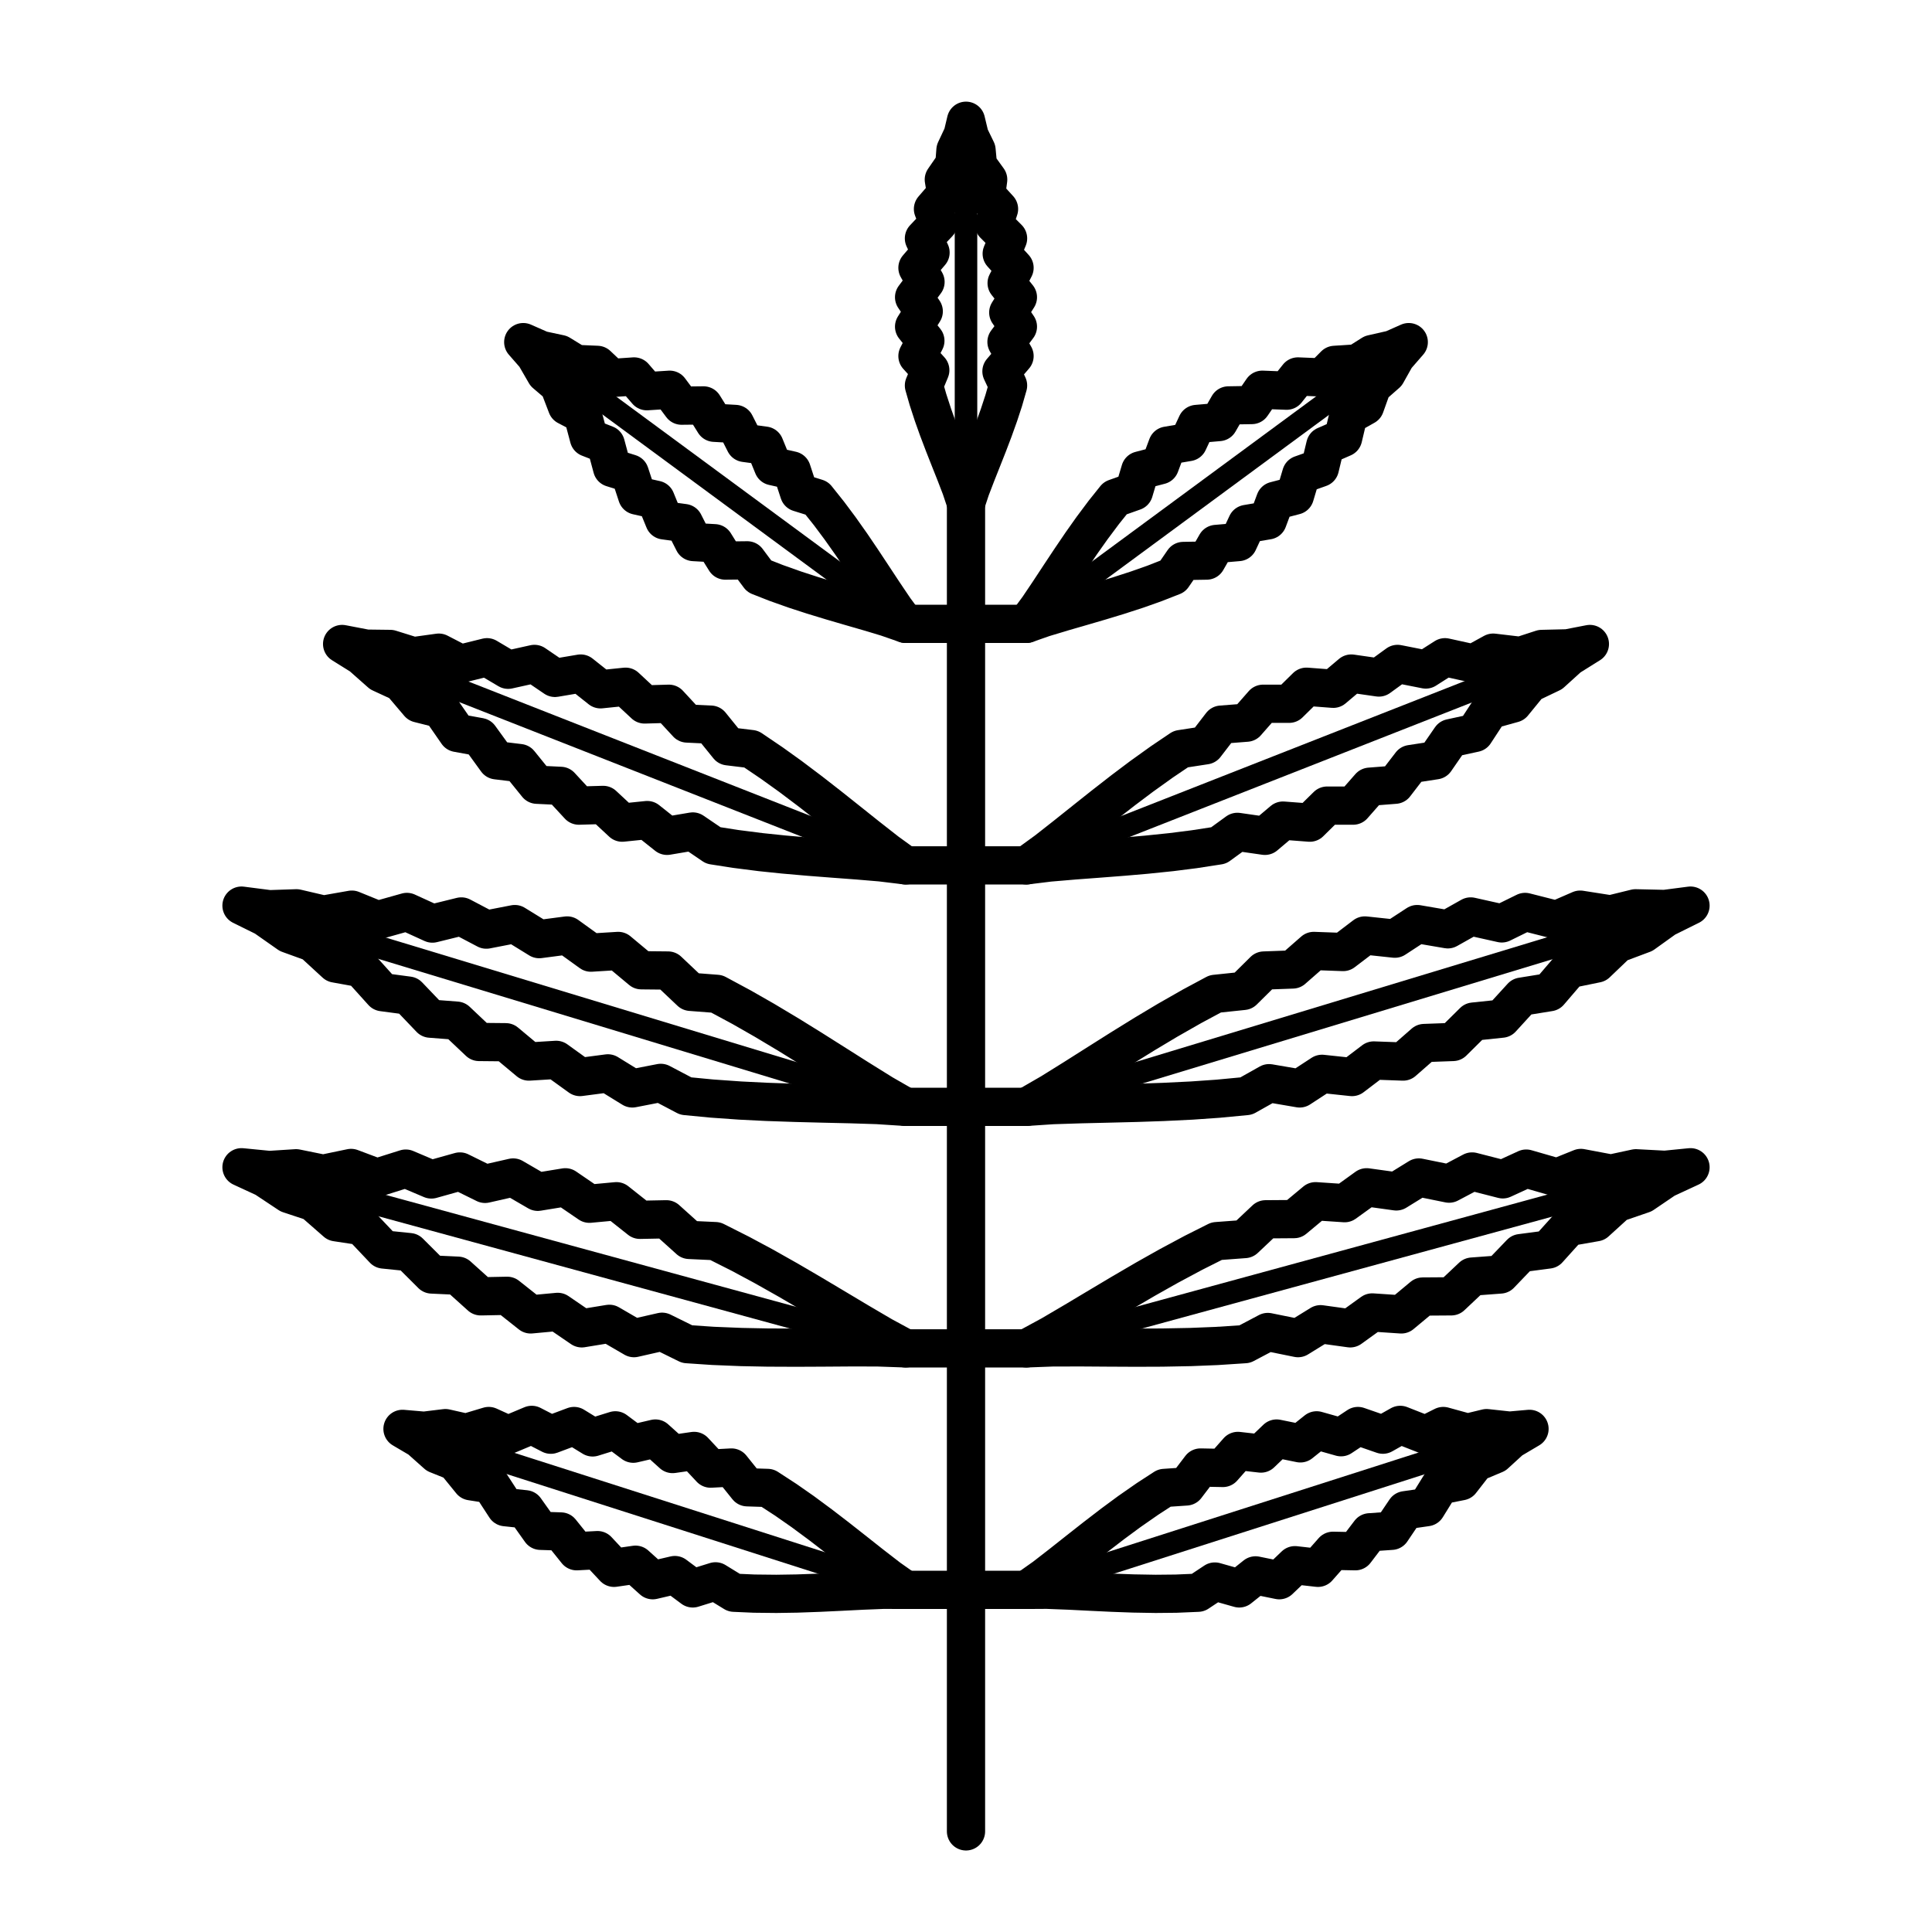
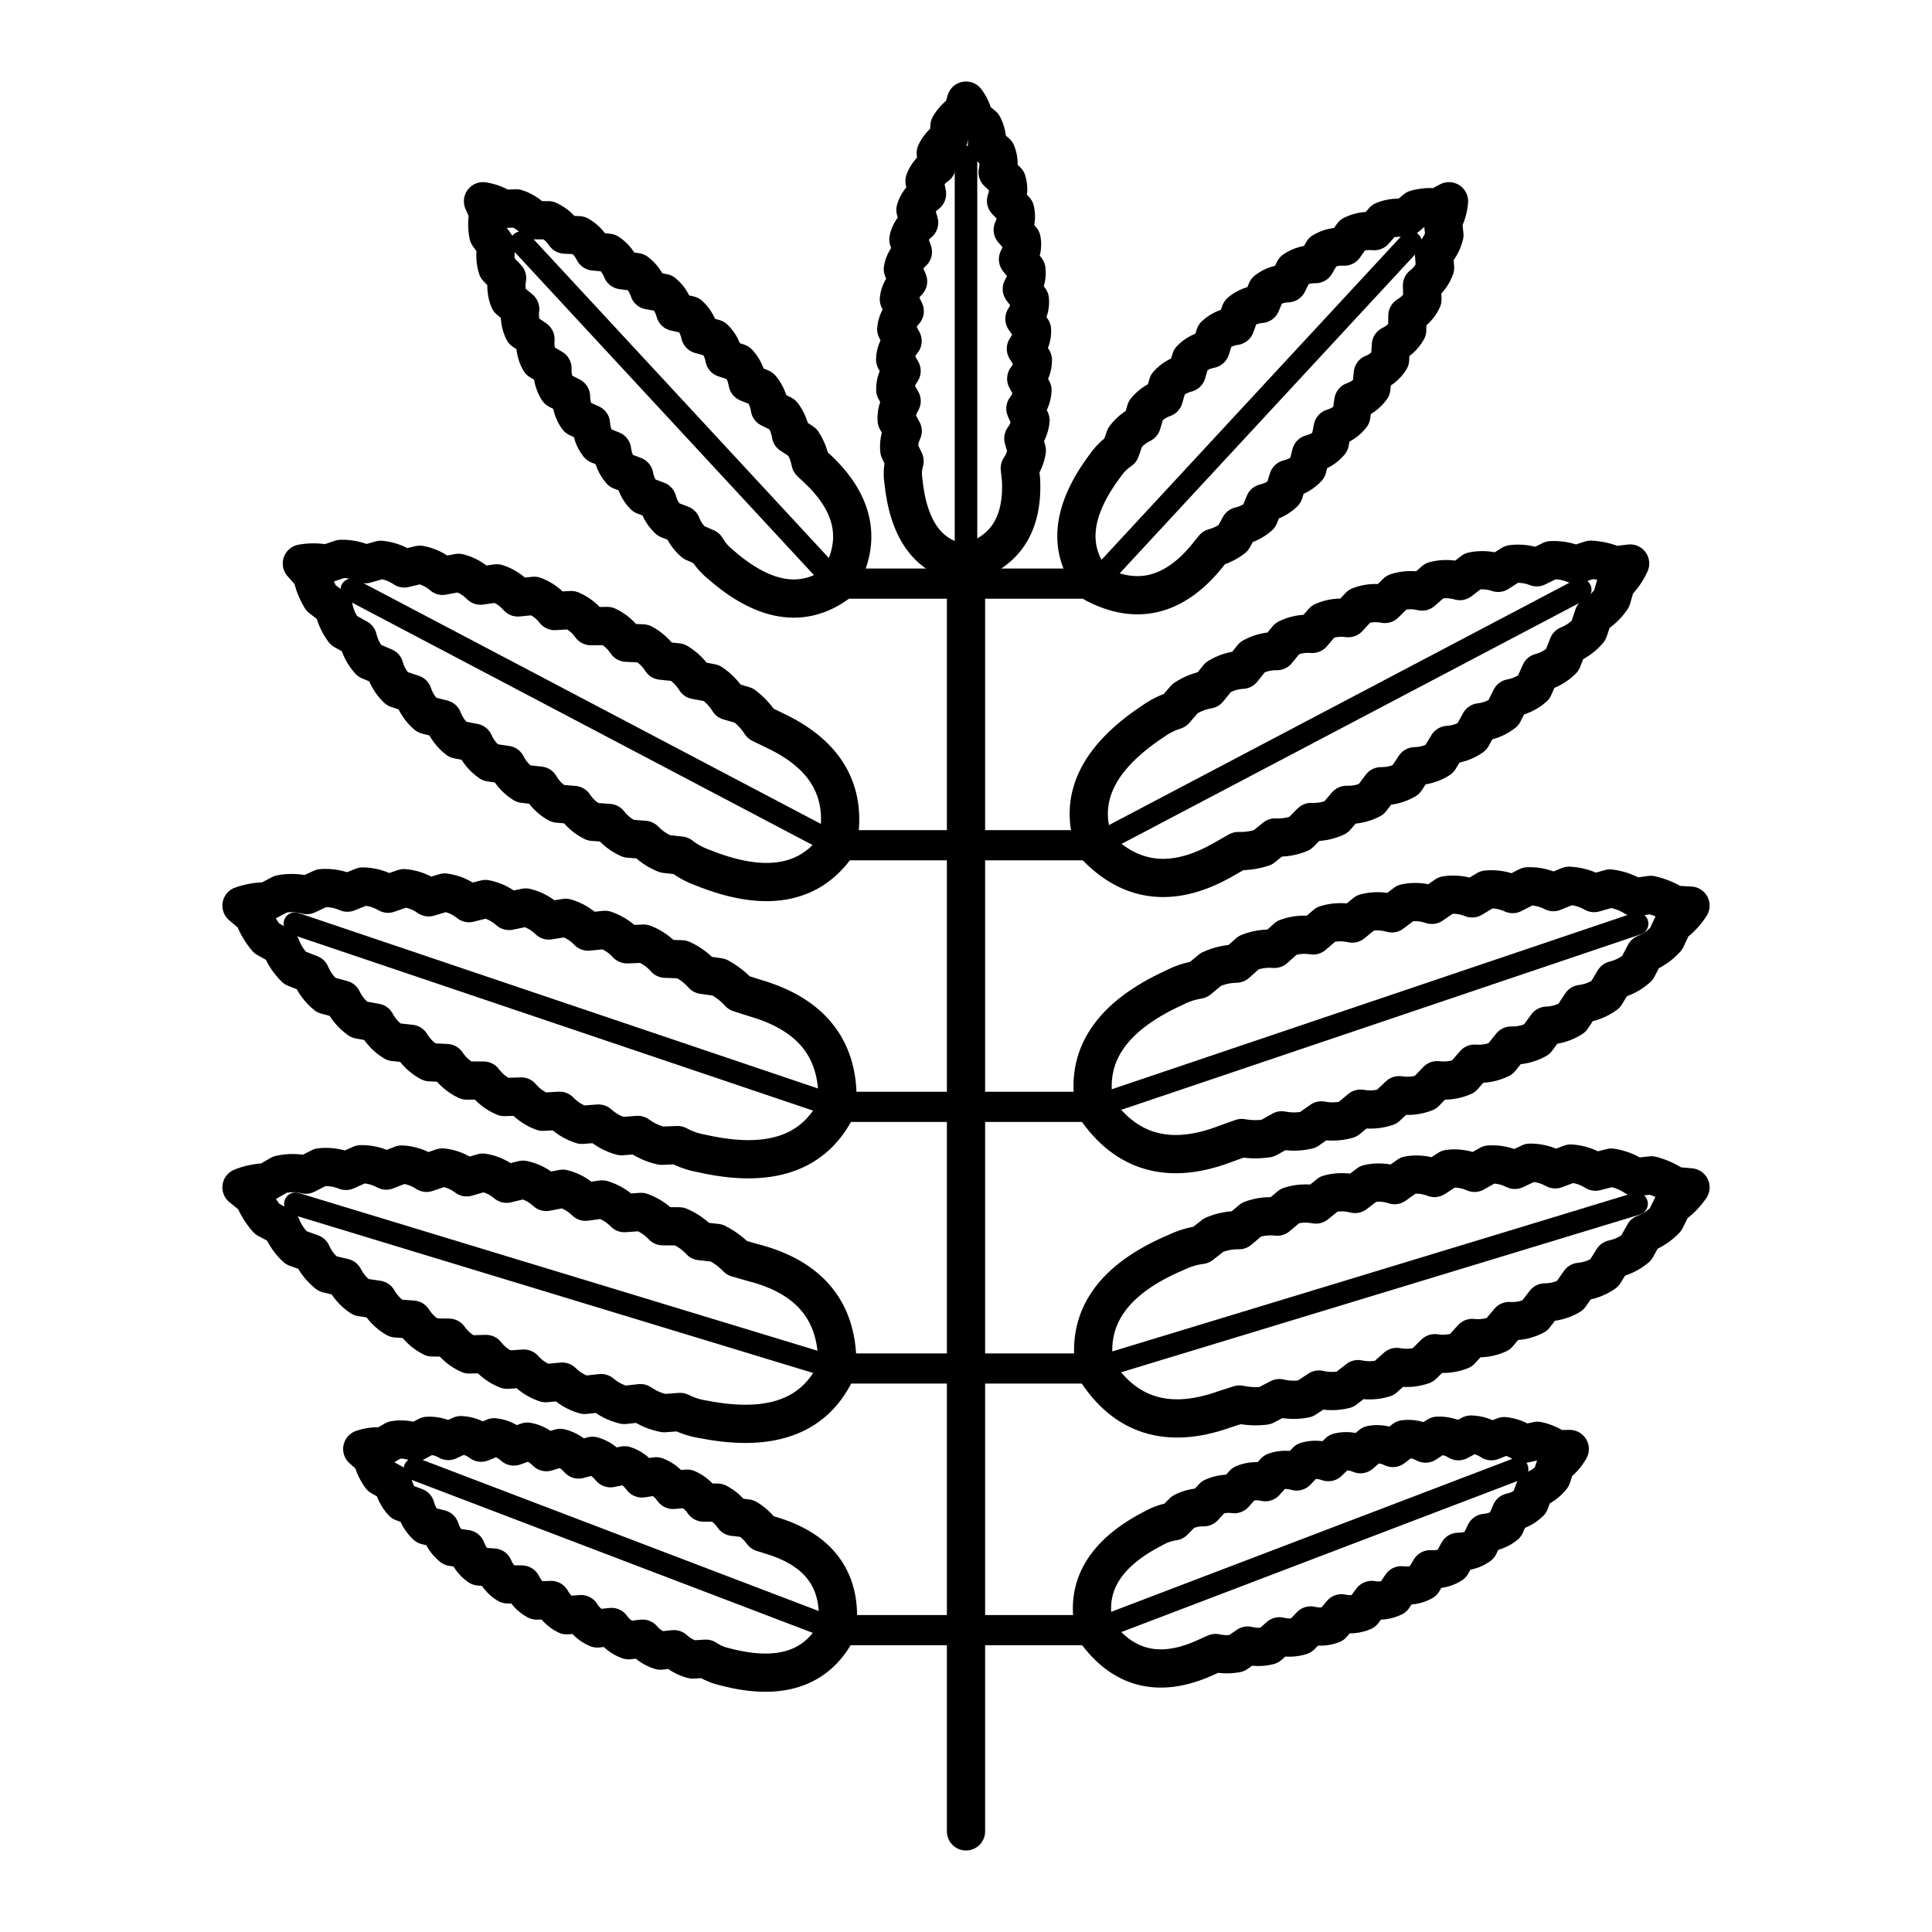
<svg xmlns="http://www.w3.org/2000/svg" width="96" height="96" viewBox="0 0 96 96" fill="none" stroke-linecap="round" stroke-linejoin="round" role="img" aria-label="Vogelbeere · Sorbus aucuparia">
-   <path class="leaf-rachis" d="M48 91 L48 25" fill="none" stroke="currentColor" stroke-width="1.9" />
-   <path class="leaf-petiole" d="M48 79 L45 79" fill="none" stroke="currentColor" stroke-width="1.9" />
-   <path class="leaf-blade" d="M45 79 L44.17 78.415 L43.286 77.732 L42.474 77.09 L41.593 76.397 L40.776 75.769 L39.885 75.11 L39.053 74.529 L38.141 73.935 L37.134 73.902 L36.346 72.92 L35.31 72.975 L34.489 72.096 L33.422 72.25 L32.566 71.48 L31.467 71.736 L30.577 71.073 L29.447 71.424 L28.525 70.858 L27.37 71.29 L26.423 70.802 L25.248 71.295 L24.285 70.858 L23.16 71.195 L22.132 70.963 L21.073 71.092 L20 71 L20.856 71.504 L21.714 72.268 L22.616 72.63 L23.407 73.603 L24.376 73.755 L25.115 74.89 L26.099 74.995 L26.859 76.065 L27.866 76.098 L28.654 77.08 L29.69 77.025 L30.511 77.904 L31.578 77.75 L32.434 78.52 L33.533 78.264 L34.423 78.927 L35.553 78.576 L36.475 79.142 L37.478 79.186 L38.577 79.198 L39.6 79.182 L40.715 79.142 L41.748 79.093 L42.868 79.037 L43.899 78.996 L45 79 Z" fill="none" stroke="currentColor" stroke-width="1.9" />
-   <path class="leaf-vein" d="M45 79 L23.25 72.04" fill="none" stroke="currentColor" stroke-width="1.12" />
-   <path class="leaf-petiole" d="M48 79 L51 79" fill="none" stroke="currentColor" stroke-width="1.9" />
-   <path class="leaf-blade" d="M51 79 L52.016 78.994 L53.132 79.037 L54.166 79.089 L55.285 79.142 L56.315 79.179 L57.423 79.198 L58.438 79.188 L59.525 79.142 L60.365 78.585 L61.577 78.927 L62.387 78.28 L63.566 78.52 L64.345 77.774 L65.489 77.904 L66.236 77.058 L67.346 77.08 L68.062 76.139 L69.141 76.065 L69.831 75.042 L70.885 74.89 L71.556 73.807 L72.593 73.603 L73.314 72.676 L74.286 72.268 L75.073 71.548 L76 71 L75.01 71.087 L73.868 70.963 L72.924 71.191 L71.715 70.858 L70.837 71.297 L69.577 70.802 L68.715 71.288 L67.475 70.858 L66.635 71.415 L65.423 71.073 L64.613 71.72 L63.434 71.48 L62.655 72.226 L61.511 72.096 L60.764 72.942 L59.654 72.92 L58.938 73.861 L57.859 73.935 L57.017 74.482 L56.115 75.11 L55.292 75.717 L54.407 76.397 L53.594 77.036 L52.714 77.732 L51.899 78.364 L51 79 Z" fill="none" stroke="currentColor" stroke-width="1.9" />
-   <path class="leaf-vein" d="M51 79 L72.75 72.04" fill="none" stroke="currentColor" stroke-width="1.12" />
-   <path class="leaf-petiole" d="M48 67 L45 67" fill="none" stroke="currentColor" stroke-width="1.9" />
-   <path class="leaf-blade" d="M45 67 L43.859 66.383 L42.637 65.666 L41.511 64.993 L40.291 64.266 L39.162 63.606 L37.933 62.913 L36.791 62.3 L35.544 61.671 L34.252 61.611 L33.113 60.586 L31.797 60.612 L30.63 59.688 L29.287 59.813 L28.092 58.996 L26.722 59.22 L25.498 58.509 L24.102 58.826 L22.852 58.21 L21.435 58.607 L20.163 58.067 L18.731 58.518 L17.445 58.035 L16.057 58.324 L14.713 58.051 L13.381 58.136 L12 58 L13.163 58.537 L14.363 59.334 L15.564 59.732 L16.709 60.734 L17.966 60.924 L19.067 62.087 L20.341 62.217 L21.456 63.329 L22.748 63.389 L23.887 64.414 L25.203 64.388 L26.37 65.312 L27.713 65.187 L28.908 66.004 L30.278 65.78 L31.502 66.491 L32.898 66.174 L34.148 66.79 L35.434 66.876 L36.837 66.933 L38.139 66.959 L39.555 66.965 L40.866 66.959 L42.287 66.949 L43.595 66.951 L45 67 Z" fill="none" stroke="currentColor" stroke-width="1.9" />
-   <path class="leaf-vein" d="M45 67 L16.29 59.17" fill="none" stroke="currentColor" stroke-width="1.12" />
-   <path class="leaf-petiole" d="M48 67 L51 67" fill="none" stroke="currentColor" stroke-width="1.9" />
-   <path class="leaf-blade" d="M51 67 L52.296 66.952 L53.713 66.949 L55.025 66.958 L56.445 66.965 L57.753 66.96 L59.163 66.933 L60.459 66.881 L61.852 66.79 L62.996 66.186 L64.498 66.491 L65.618 65.8 L67.092 66.004 L68.186 65.215 L69.63 65.312 L70.697 64.424 L72.113 64.414 L73.154 63.433 L74.544 63.329 L75.564 62.267 L76.933 62.087 L77.938 60.971 L79.291 60.734 L80.34 59.78 L81.637 59.334 L82.741 58.584 L84 58 L82.726 58.127 L81.287 58.051 L80.05 58.317 L78.555 58.035 L77.375 58.51 L75.837 58.067 L74.673 58.601 L73.148 58.21 L72.004 58.814 L70.502 58.509 L69.382 59.2 L67.908 58.996 L66.814 59.785 L65.37 59.688 L64.303 60.576 L62.887 60.586 L61.846 61.567 L60.456 61.671 L59.305 62.25 L58.067 62.913 L56.932 63.552 L55.709 64.266 L54.583 64.937 L53.363 65.666 L52.235 66.329 L51 67 Z" fill="none" stroke="currentColor" stroke-width="1.9" />
-   <path class="leaf-vein" d="M51 67 L79.71 59.17" fill="none" stroke="currentColor" stroke-width="1.12" />
-   <path class="leaf-petiole" d="M48 55 L45 55" fill="none" stroke="currentColor" stroke-width="1.9" />
-   <path class="leaf-blade" d="M45 55 L43.867 54.349 L42.654 53.594 L41.538 52.887 L40.329 52.123 L39.209 51.429 L37.989 50.699 L36.855 50.051 L35.616 49.384 L34.315 49.284 L33.195 48.225 L31.869 48.212 L30.718 47.252 L29.363 47.336 L28.18 46.483 L26.794 46.665 L25.58 45.917 L24.166 46.192 L22.923 45.538 L21.486 45.892 L20.219 45.314 L18.766 45.722 L17.483 45.2 L16.077 45.447 L14.731 45.133 L13.387 45.178 L12 45 L13.157 45.572 L14.346 46.406 L15.544 46.84 L16.671 47.877 L17.933 48.105 L19.011 49.301 L20.29 49.471 L21.384 50.616 L22.685 50.716 L23.805 51.775 L25.131 51.788 L26.282 52.748 L27.637 52.664 L28.82 53.517 L30.206 53.335 L31.42 54.083 L32.834 53.808 L34.077 54.462 L35.369 54.586 L36.781 54.686 L38.091 54.751 L39.517 54.8 L40.838 54.834 L42.269 54.867 L43.587 54.909 L45 55 Z" fill="none" stroke="currentColor" stroke-width="1.9" />
-   <path class="leaf-vein" d="M45 55 L16.29 46.3" fill="none" stroke="currentColor" stroke-width="1.12" />
-   <path class="leaf-petiole" d="M48 55 L51 55" fill="none" stroke="currentColor" stroke-width="1.9" />
-   <path class="leaf-blade" d="M51 55 L52.304 54.913 L53.731 54.867 L55.052 54.836 L56.483 54.8 L57.799 54.755 L59.219 54.686 L60.522 54.595 L61.923 54.462 L63.06 53.823 L64.58 54.083 L65.69 53.358 L67.18 53.517 L68.261 52.695 L69.718 52.748 L70.77 51.827 L72.195 51.775 L73.219 50.762 L74.616 50.616 L75.615 49.523 L76.989 49.301 L77.972 48.155 L79.329 47.877 L80.36 46.891 L81.654 46.406 L82.747 45.622 L84 45 L82.72 45.166 L81.269 45.133 L80.03 45.437 L78.517 45.2 L77.342 45.71 L75.781 45.314 L74.623 45.883 L73.077 45.538 L71.94 46.177 L70.42 45.917 L69.31 46.642 L67.82 46.483 L66.739 47.305 L65.282 47.252 L64.23 48.173 L62.805 48.225 L61.781 49.238 L60.384 49.384 L59.24 49.998 L58.011 50.699 L56.885 51.372 L55.671 52.123 L54.555 52.828 L53.346 53.594 L52.227 54.291 L51 55 Z" fill="none" stroke="currentColor" stroke-width="1.9" />
-   <path class="leaf-vein" d="M51 55 L79.71 46.3" fill="none" stroke="currentColor" stroke-width="1.12" />
-   <path class="leaf-petiole" d="M48 43 L45 43" fill="none" stroke="currentColor" stroke-width="1.9" />
-   <path class="leaf-blade" d="M45 43 L44.071 42.328 L43.082 41.553 L42.173 40.828 L41.188 40.045 L40.275 39.333 L39.277 38.581 L38.346 37.913 L37.325 37.221 L36.186 37.083 L35.316 36.007 L34.145 35.951 L33.237 34.969 L32.03 35.004 L31.084 34.123 L29.84 34.251 L28.854 33.468 L27.576 33.684 L26.556 32.99 L25.249 33.28 L24.2 32.658 L22.878 32.985 L21.804 32.43 L20.541 32.605 L19.39 32.246 L18.202 32.231 L17 32 L17.959 32.598 L18.918 33.447 L19.928 33.914 L20.812 34.955 L21.898 35.228 L22.723 36.419 L23.836 36.622 L24.675 37.779 L25.814 37.917 L26.684 38.993 L27.855 39.049 L28.763 40.031 L29.97 39.996 L30.916 40.877 L32.16 40.749 L33.146 41.532 L34.424 41.316 L35.444 42.01 L36.569 42.185 L37.8 42.342 L38.946 42.461 L40.196 42.57 L41.355 42.66 L42.61 42.754 L43.766 42.851 L45 43 Z" fill="none" stroke="currentColor" stroke-width="1.9" />
-   <path class="leaf-vein" d="M45 43 L20.64 33.43" fill="none" stroke="currentColor" stroke-width="1.12" />
-   <path class="leaf-petiole" d="M48 43 L51 43" fill="none" stroke="currentColor" stroke-width="1.9" />
-   <path class="leaf-blade" d="M51 43 L52.138 42.86 L53.39 42.754 L54.549 42.667 L55.804 42.57 L56.958 42.47 L58.2 42.342 L59.337 42.198 L60.556 42.01 L61.485 41.335 L62.854 41.532 L63.751 40.775 L65.084 40.877 L65.944 40.03 L67.237 40.031 L68.062 39.091 L69.316 38.993 L70.106 37.966 L71.325 37.779 L72.086 36.677 L73.277 36.419 L74.023 35.279 L75.188 34.955 L75.994 33.967 L77.082 33.447 L77.962 32.649 L79 32 L77.891 32.215 L76.61 32.246 L75.552 32.59 L74.196 32.43 L73.215 32.969 L71.8 32.658 L70.846 33.267 L69.444 32.99 L68.515 33.665 L67.146 33.468 L66.249 34.225 L64.916 34.123 L64.056 34.97 L62.763 34.969 L61.938 35.909 L60.684 36.007 L59.894 37.034 L58.675 37.221 L57.732 37.858 L56.723 38.581 L55.802 39.274 L54.812 40.045 L53.902 40.768 L52.918 41.553 L52.006 42.269 L51 43 Z" fill="none" stroke="currentColor" stroke-width="1.9" />
-   <path class="leaf-vein" d="M51 43 L75.36 33.43" fill="none" stroke="currentColor" stroke-width="1.12" />
-   <path class="leaf-petiole" d="M48 31 L45 31" fill="none" stroke="currentColor" stroke-width="1.9" />
-   <path class="leaf-blade" d="M45 31 L44.457 30.267 L43.897 29.436 L43.386 28.661 L42.831 27.822 L42.313 27.057 L41.739 26.245 L41.194 25.515 L40.585 24.751 L39.704 24.476 L39.343 23.375 L38.414 23.167 L37.996 22.143 L37.012 22.009 L36.534 21.066 L35.495 21.007 L34.958 20.145 L33.867 20.157 L33.277 19.366 L32.141 19.439 L31.508 18.706 L30.369 18.784 L29.677 18.13 L28.628 18.085 L27.82 17.59 L26.885 17.39 L26 17 L26.587 17.672 L27.103 18.564 L27.768 19.131 L28.169 20.178 L28.95 20.587 L29.261 21.755 L30.102 22.083 L30.415 23.249 L31.296 23.524 L31.657 24.625 L32.586 24.833 L33.004 25.857 L33.988 25.991 L34.466 26.934 L35.505 26.993 L36.042 27.855 L37.133 27.843 L37.723 28.634 L38.563 28.964 L39.492 29.294 L40.365 29.578 L41.323 29.87 L42.213 30.13 L43.18 30.41 L44.066 30.676 L45 31 Z" fill="none" stroke="currentColor" stroke-width="1.9" />
-   <path class="leaf-vein" d="M45 31 L28.47 18.82" fill="none" stroke="currentColor" stroke-width="1.12" />
-   <path class="leaf-petiole" d="M48 31 L51 31" fill="none" stroke="currentColor" stroke-width="1.9" />
-   <path class="leaf-blade" d="M51 31 L51.861 30.699 L52.82 30.41 L53.712 30.152 L54.677 29.87 L55.562 29.601 L56.508 29.294 L57.367 28.99 L58.277 28.634 L58.8 27.874 L59.958 27.855 L60.432 27.029 L61.534 26.934 L61.954 26.034 L62.996 25.857 L63.36 24.882 L64.343 24.625 L64.655 23.579 L65.585 23.249 L65.851 22.143 L66.739 21.755 L67.002 20.644 L67.831 20.178 L68.185 19.189 L68.897 18.564 L69.365 17.73 L70 17 L69.184 17.362 L68.18 17.59 L67.441 18.057 L66.323 18.13 L65.701 18.755 L64.492 18.706 L63.93 19.413 L62.723 19.366 L62.2 20.126 L61.042 20.145 L60.568 20.971 L59.466 21.066 L59.046 21.966 L58.004 22.143 L57.64 23.118 L56.657 23.375 L56.345 24.421 L55.415 24.751 L54.852 25.455 L54.261 26.245 L53.731 26.994 L53.169 27.822 L52.656 28.596 L52.103 29.436 L51.586 30.204 L51 31 Z" fill="none" stroke="currentColor" stroke-width="1.9" />
-   <path class="leaf-vein" d="M51 31 L67.53 18.82" fill="none" stroke="currentColor" stroke-width="1.12" />
-   <path class="leaf-blade" d="M48 25 L48.232 24.298 L48.524 23.538 L48.802 22.837 L49.102 22.077 L49.369 21.375 L49.641 20.615 L49.871 19.914 L50.09 19.154 L49.762 18.452 L50.412 17.692 L50.012 16.991 L50.579 16.231 L50.1 15.529 L50.579 14.769 L50.019 14.068 L50.412 13.308 L49.775 12.606 L50.09 11.846 L49.389 11.145 L49.641 10.385 L49.001 9.683 L49.102 8.923 L48.595 8.222 L48.524 7.462 L48.183 6.76 L48 6 L47.833 6.702 L47.476 7.462 L47.422 8.163 L46.898 8.923 L47.014 9.625 L46.359 10.385 L46.629 11.086 L45.91 11.846 L46.238 12.548 L45.588 13.308 L45.988 14.009 L45.421 14.769 L45.9 15.471 L45.421 16.231 L45.981 16.932 L45.588 17.692 L46.225 18.394 L45.91 19.154 L46.111 19.855 L46.359 20.615 L46.609 21.317 L46.898 22.077 L47.174 22.778 L47.476 23.538 L47.746 24.24 L48 25 Z" fill="none" stroke="currentColor" stroke-width="1.9" />
-   <path class="leaf-vein" d="M48 25 L48 8.85" fill="none" stroke="currentColor" stroke-width="1.12" />
+   <path class="leaf-rachis" d="M48 91 L48 28" fill="none" stroke="currentColor" stroke-width="1.9" />
+   <path class="leaf-petiole" d="M48 81 L41.6 81" fill="none" stroke="currentColor" stroke-width="1.5" />
+   <path class="leaf-blade" d="M41.6 81 Q40.092 83.892 36.037 82.828  Q35.518 82.715 35.074 82.42 L34.417 82.46 Q33.903 82.327 33.491 81.948 L32.817 82.018 Q32.308 81.864 31.927 81.424 L31.238 81.503 Q30.737 81.327 30.386 80.844 L29.684 80.918 Q29.193 80.713 28.87 80.204 L28.158 80.261 Q27.68 80.03 27.384 79.502 L26.667 79.53 Q26.198 79.281 25.932 78.734 L25.215 78.724 Q24.761 78.449 24.524 77.89 L23.811 77.838 Q23.372 77.538 23.166 76.972 L22.464 76.867 Q22.047 76.537 21.869 75.972 L21.187 75.805 Q20.796 75.445 20.649 74.883 L20.001 74.643 Q19.644 74.249 19.521 73.701 L18.929 73.376 Q18.614 72.948 18.493 72.428 L18 72  Q18.503 71.828 19.034 71.881 L19.597 71.555 Q20.121 71.466 20.647 71.662 L21.242 71.346 Q21.773 71.317 22.277 71.603 L22.901 71.311 Q23.432 71.333 23.908 71.686 L24.557 71.418 Q25.085 71.474 25.534 71.876 L26.202 71.635 Q26.726 71.725 27.15 72.157 L27.832 71.946 Q28.35 72.064 28.751 72.521 L29.445 72.339 Q29.956 72.483 30.335 72.956 L31.036 72.81 Q31.541 72.975 31.898 73.462 L32.603 73.357 Q33.1 73.544 33.442 74.032 L34.145 73.97 Q34.632 74.183 34.959 74.662 L35.652 74.665 Q36.126 74.905 36.442 75.37 L37.114 75.449 Q37.569 75.724 37.882 76.157 L38.506 76.353 Q41.993 77.489 41.6 81 Z" fill="none" stroke="currentColor" stroke-width="1.9" />
+   <path class="leaf-vein" d="M41.6 81 L20.616 72.998" fill="none" stroke="currentColor" stroke-width="1.12" />
+   <path class="leaf-petiole" d="M48 81 L54.4 81" fill="none" stroke="currentColor" stroke-width="1.5" />
+   <path class="leaf-blade" d="M54.4 81 Q53.6 77.838 57.333 75.932  Q57.796 75.671 58.324 75.595 L58.786 75.128 Q59.259 74.885 59.819 74.893 L60.275 74.392 Q60.757 74.168 61.334 74.243 L61.796 73.725 Q62.287 73.523 62.87 73.649 L63.345 73.126 Q63.847 72.953 64.427 73.117 L64.92 72.601 Q65.431 72.455 66.004 72.652 L66.52 72.154 Q67.036 72.027 67.599 72.258 L68.14 71.788 Q68.662 71.691 69.211 71.95 L69.777 71.514 Q70.305 71.446 70.835 71.731 L71.429 71.342 Q71.96 71.31 72.469 71.613 L73.089 71.283 Q73.62 71.292 74.104 71.613 L74.747 71.361 Q75.276 71.417 75.733 71.743 L76.391 71.592 Q76.911 71.702 77.347 72.009 L78 72  Q77.74 72.463 77.308 72.778 L77.104 73.395 Q76.773 73.81 76.25 74.015 L76.017 74.647 Q75.64 75.022 75.073 75.144 L74.802 75.777 Q74.392 76.115 73.801 76.169 L73.496 76.801 Q73.064 77.11 72.461 77.109 L72.123 77.734 Q71.673 78.016 71.068 77.975 L70.7 78.588 Q70.235 78.844 69.632 78.771 L69.236 79.368 Q68.758 79.601 68.16 79.501 L67.734 80.076 Q67.248 80.29 66.657 80.164 L66.201 80.712 Q65.706 80.903 65.126 80.767 L64.643 81.281 Q64.138 81.446 63.574 81.307 L63.055 81.766 Q62.542 81.902 61.997 81.766 L61.442 82.154 Q60.92 82.252 60.398 82.138 L59.802 82.407 Q56.445 83.881 54.4 81 Z" fill="none" stroke="currentColor" stroke-width="1.9" />
+   <path class="leaf-vein" d="M54.4 81 L75.384 72.998" fill="none" stroke="currentColor" stroke-width="1.12" />
+   <path class="leaf-petiole" d="M48 68 L41.6 68" fill="none" stroke="currentColor" stroke-width="1.5" />
+   <path class="leaf-blade" d="M41.6 68 Q40.046 71.516 35.008 70.538  Q34.365 70.446 33.795 70.16 L33.005 70.22 Q32.367 70.099 31.823 69.722 L31.018 69.812 Q30.386 69.661 29.87 69.222 L29.052 69.313 Q28.427 69.136 27.937 68.652 L27.109 68.729 Q26.493 68.524 26.03 68.005 L25.194 68.061 Q24.588 67.827 24.153 67.278 L23.313 67.302 Q22.718 67.042 22.311 66.47 L21.47 66.454 Q20.891 66.162 20.513 65.573 L19.675 65.509 Q19.113 65.185 18.768 64.581 L17.941 64.458 Q17.401 64.098 17.086 63.487 L16.28 63.295 Q15.768 62.896 15.488 62.278 L14.717 62.002 Q14.241 61.561 13.992 60.948 L13.277 60.574 Q12.848 60.087 12.613 59.495 L12 59  Q12.603 58.76 13.241 58.751 L13.921 58.36 Q14.554 58.22 15.199 58.368 L15.915 58.002 Q16.56 57.933 17.189 58.182 L17.936 57.849 Q18.584 57.84 19.19 58.166 L19.963 57.865 Q20.611 57.896 21.193 58.278 L21.984 58.011 Q22.629 58.081 23.189 58.5 L23.995 58.267 Q24.635 58.371 25.173 58.82 L25.991 58.62 Q26.626 58.755 27.142 59.227 L27.968 59.067 Q28.597 59.227 29.095 59.714 L29.924 59.6 Q30.545 59.788 31.026 60.279 L31.854 60.219 Q32.465 60.438 32.929 60.931 L33.75 60.936 Q34.349 61.186 34.799 61.671 L35.602 61.76 Q36.181 62.052 36.624 62.512 L37.382 62.729 Q41.736 63.831 41.6 68 Z" fill="none" stroke="currentColor" stroke-width="1.9" />
+   <path class="leaf-vein" d="M41.6 68 L14.679 59.815" fill="none" stroke="currentColor" stroke-width="1.12" />
+   <path class="leaf-petiole" d="M48 68 L54.4 68" fill="none" stroke="currentColor" stroke-width="1.5" />
+   <path class="leaf-blade" d="M54.4 68 Q53.734 64.214 58.464 62.222  Q59.049 61.94 59.682 61.86 L60.305 61.371 Q60.902 61.116 61.564 61.127 L62.183 60.604 Q62.791 60.378 63.465 60.455 L64.094 59.924 Q64.711 59.723 65.388 59.852 L66.033 59.328 Q66.659 59.156 67.332 59.328 L67.996 58.817 Q68.629 58.674 69.296 58.888 L69.981 58.4 Q70.62 58.285 71.276 58.534 L71.984 58.079 Q72.628 57.999 73.269 58.278 L74 57.865 Q74.648 57.821 75.271 58.131 L76.027 57.773 Q76.676 57.771 77.277 58.104 L78.054 57.815 Q78.702 57.861 79.277 58.219 L80.072 58.018 Q80.713 58.12 81.261 58.49 L82.062 58.403 Q82.69 58.569 83.215 58.93 L84 59  Q83.633 59.535 83.108 59.898 L82.76 60.601 Q82.312 61.07 81.694 61.306 L81.303 62.009 Q80.806 62.425 80.145 62.568 L79.709 63.26 Q79.176 63.629 78.491 63.695 L78.017 64.376 Q77.461 64.71 76.765 64.717 L76.256 65.38 Q75.681 65.68 74.983 65.644 L74.443 66.286 Q73.853 66.556 73.156 66.482 L72.588 67.103 Q71.986 67.345 71.294 67.241 L70.697 67.833 Q70.086 68.05 69.401 67.923 L68.776 68.479 Q68.155 68.668 67.482 68.528 L66.827 69.039 Q66.198 69.197 65.538 69.045 L64.853 69.499 Q64.217 69.624 63.573 69.472 L62.856 69.846 Q62.212 69.925 61.589 69.789 L60.838 70.031 Q56.608 71.539 54.4 68 Z" fill="none" stroke="currentColor" stroke-width="1.9" />
+   <path class="leaf-vein" d="M54.4 68 L81.321 59.815" fill="none" stroke="currentColor" stroke-width="1.12" />
+   <path class="leaf-petiole" d="M48 55 L41.6 55" fill="none" stroke="currentColor" stroke-width="1.5" />
+   <path class="leaf-blade" d="M41.6 55 Q39.935 58.465 34.881 57.317  Q34.236 57.204 33.669 56.899 L32.871 56.932 Q32.231 56.79 31.694 56.394 L30.879 56.457 Q30.247 56.285 29.739 55.829 L28.912 55.892 Q28.287 55.695 27.807 55.194 L26.97 55.244 Q26.355 55.018 25.902 54.484 L25.059 54.511 Q24.455 54.258 24.031 53.694 L23.184 53.69 Q22.592 53.41 22.197 52.824 L21.35 52.78 Q20.774 52.469 20.409 51.866 L19.567 51.775 Q19.009 51.433 18.676 50.815 L17.847 50.666 Q17.312 50.288 17.01 49.665 L16.203 49.446 Q15.698 49.03 15.431 48.401 L14.662 48.1 Q14.194 47.642 13.956 47.019 L13.247 46.622 Q12.827 46.119 12.604 45.516 L12 45  Q12.616 44.779 13.26 44.791 L13.961 44.424 Q14.604 44.304 15.249 44.475 L15.984 44.132 Q16.637 44.085 17.262 44.356 L18.028 44.049 Q18.682 44.061 19.282 44.408 L20.071 44.133 Q20.724 44.186 21.298 44.588 L22.105 44.348 Q22.753 44.44 23.305 44.877 L24.125 44.672 Q24.768 44.798 25.296 45.265 L26.127 45.093 Q26.763 45.249 27.27 45.738 L28.107 45.606 Q28.737 45.787 29.224 46.291 L30.063 46.205 Q30.684 46.414 31.155 46.922 L31.991 46.889 Q32.601 47.129 33.054 47.638 L33.882 47.669 Q34.478 47.94 34.919 48.44 L35.726 48.556 Q36.301 48.868 36.735 49.342 L37.493 49.585 Q41.853 50.834 41.6 55 Z" fill="none" stroke="currentColor" stroke-width="1.9" />
+   <path class="leaf-vein" d="M41.6 55 L14.653 45.896" fill="none" stroke="currentColor" stroke-width="1.12" />
+   <path class="leaf-petiole" d="M48 55 L54.4 55" fill="none" stroke="currentColor" stroke-width="1.5" />
+   <path class="leaf-blade" d="M54.4 55 Q53.623 51.235 58.337 49.083  Q58.919 48.782 59.554 48.68 L60.169 48.17 Q60.764 47.895 61.431 47.884 L62.04 47.34 Q62.647 47.093 63.328 47.148 L63.947 46.596 Q64.564 46.374 65.249 46.481 L65.884 45.934 Q66.51 45.741 67.194 45.891 L67.848 45.357 Q68.482 45.193 69.161 45.384 L69.837 44.873 Q70.478 44.737 71.147 44.963 L71.847 44.484 Q72.494 44.383 73.15 44.64 L73.874 44.202 Q74.526 44.136 75.165 44.425 L75.915 44.041 Q76.569 44.017 77.188 44.329 L77.961 44.014 Q78.616 44.039 79.209 44.376 L80.003 44.149 Q80.653 44.23 81.22 44.581 L82.025 44.467 Q82.663 44.612 83.207 44.956 L84 45  Q83.644 45.549 83.125 45.93 L82.791 46.647 Q82.351 47.133 81.736 47.388 L81.358 48.106 Q80.868 48.54 80.207 48.704 L79.784 49.412 Q79.256 49.799 78.569 49.887 L78.108 50.584 Q77.557 50.938 76.856 50.967 L76.361 51.647 Q75.789 51.967 75.085 51.954 L74.558 52.615 Q73.971 52.904 73.267 52.853 L72.711 53.494 Q72.111 53.755 71.411 53.674 L70.825 54.286 Q70.215 54.524 69.522 54.419 L68.906 54.997 Q68.286 55.206 67.604 55.089 L66.959 55.622 Q66.329 55.801 65.659 55.672 L64.982 56.148 Q64.344 56.295 63.69 56.165 L62.979 56.562 Q62.332 56.662 61.699 56.548 L60.949 56.815 Q56.725 58.466 54.4 55 Z" fill="none" stroke="currentColor" stroke-width="1.9" />
+   <path class="leaf-vein" d="M54.4 55 L81.347 45.896" fill="none" stroke="currentColor" stroke-width="1.12" />
+   <path class="leaf-petiole" d="M48 42 L41.6 42" fill="none" stroke="currentColor" stroke-width="1.5" />
+   <path class="leaf-blade" d="M41.6 42 Q39.524 44.976 34.902 43.108  Q34.31 42.895 33.821 42.514 L33.056 42.429 Q32.472 42.195 32.026 41.732 L31.242 41.671 Q30.667 41.415 30.26 40.893 L29.461 40.836 Q28.896 40.558 28.522 39.999 L27.715 39.931 Q27.166 39.624 26.823 39.037 L26.012 38.948 Q25.477 38.616 25.167 38.006 L24.356 37.887 Q23.836 37.533 23.556 36.906 L22.751 36.75 Q22.25 36.369 22.001 35.732 L21.207 35.532 Q20.728 35.124 20.511 34.48 L19.737 34.226 Q19.284 33.789 19.097 33.144 L18.354 32.829 Q17.934 32.359 17.781 31.717 L17.084 31.327 Q16.706 30.824 16.578 30.193 L15.953 29.719 Q15.626 29.181 15.507 28.573 L15 28  Q15.619 27.89 16.228 28.013 L16.95 27.769 Q17.579 27.759 18.162 28.034 L18.914 27.817 Q19.54 27.877 20.088 28.244 L20.863 28.062 Q21.482 28.177 21.993 28.613 L22.787 28.464 Q23.397 28.617 23.876 29.1 L24.682 28.985 Q25.282 29.173 25.733 29.687 L26.547 29.606 Q27.137 29.824 27.561 30.362 L28.38 30.314 Q28.96 30.56 29.36 31.114 L30.18 31.105 Q30.749 31.372 31.129 31.937 L31.944 31.971 Q32.501 32.264 32.865 32.828 L33.67 32.912 Q34.212 33.232 34.56 33.793 L35.347 33.938 Q35.872 34.284 36.209 34.833 L36.964 35.055 Q37.464 35.437 37.8 35.958 L38.489 36.294 Q42.439 38.147 41.6 42 Z" fill="none" stroke="currentColor" stroke-width="1.9" />
+   <path class="leaf-vein" d="M41.6 42 L17.478 29.304" fill="none" stroke="currentColor" stroke-width="1.12" />
+   <path class="leaf-petiole" d="M48 42 L54.4 42" fill="none" stroke="currentColor" stroke-width="1.5" />
+   <path class="leaf-blade" d="M54.4 42 Q53.122 38.604 57.278 35.852  Q57.789 35.484 58.379 35.297 L58.883 34.715 Q59.407 34.366 60.04 34.26 L60.535 33.649 Q61.072 33.319 61.732 33.279 L62.231 32.653 Q62.78 32.345 63.453 32.353 L63.966 31.727 Q64.53 31.448 65.208 31.498 L65.741 30.879 Q66.317 30.626 66.995 30.716 L67.553 30.115 Q68.139 29.887 68.814 30.011 L69.398 29.435 Q69.996 29.238 70.662 29.393 L71.277 28.852 Q71.884 28.688 72.538 28.874 L73.186 28.38 Q73.802 28.254 74.44 28.465 L75.121 28.031 Q75.745 27.951 76.362 28.188 L77.077 27.835 Q77.706 27.807 78.299 28.059 L79.043 27.812 Q79.672 27.847 80.241 28.094 L81 28  Q80.74 28.573 80.295 29.005 L80.086 29.738 Q79.738 30.262 79.182 30.587 L78.935 31.329 Q78.531 31.812 77.918 32.056 L77.629 32.798 Q77.184 33.243 76.536 33.418 L76.209 34.156 Q75.737 34.573 75.068 34.694 L74.706 35.423 Q74.211 35.811 73.533 35.892 L73.139 36.609 Q72.625 36.971 71.941 37.016 L71.517 37.719 Q70.987 38.058 70.303 38.074 L69.846 38.755 Q69.304 39.073 68.623 39.067 L68.134 39.719 Q67.577 40.012 66.906 39.993 L66.381 40.608 Q65.811 40.874 65.151 40.843 L64.586 41.41 Q64.003 41.647 63.36 41.614 L62.75 42.11 Q62.152 42.306 61.532 42.289 L60.865 42.666 Q57.101 44.873 54.4 42 Z" fill="none" stroke="currentColor" stroke-width="1.9" />
+   <path class="leaf-vein" d="M54.4 42 L78.522 29.304" fill="none" stroke="currentColor" stroke-width="1.12" />
+   <path class="leaf-petiole" d="M48 29 L41.6 29" fill="none" stroke="currentColor" stroke-width="1.5" />
+   <path class="leaf-blade" d="M41.6 29 Q39.012 30.868 35.785 28.032  Q35.363 27.69 35.091 27.22 L34.475 26.953 Q34.066 26.596 33.859 26.065 L33.215 25.817 Q32.819 25.445 32.666 24.874 L32.004 24.628 Q31.625 24.24 31.516 23.644 L30.845 23.389 Q30.487 22.98 30.415 22.372 L29.741 22.1 Q29.406 21.672 29.366 21.059 L28.701 20.759 Q28.381 20.32 28.374 19.703 L27.726 19.37 Q27.429 18.915 27.452 18.3 L26.825 17.932 Q26.554 17.461 26.607 16.852 L26.012 16.443 Q25.772 15.955 25.849 15.359 L25.298 14.903 Q25.095 14.4 25.198 13.819 L24.709 13.312 Q24.55 12.793 24.667 12.234 L24.265 11.675 Q24.159 11.143 24.268 10.61 L24 10  Q24.536 10.083 24.993 10.378 L25.657 10.355 Q26.173 10.522 26.559 10.943 L27.246 10.943 Q27.74 11.167 28.067 11.657 L28.768 11.69 Q29.24 11.958 29.512 12.495 L30.224 12.56 Q30.678 12.857 30.905 13.425 L31.621 13.521 Q32.056 13.845 32.249 14.428 L32.964 14.556 Q33.382 14.902 33.544 15.497 L34.256 15.655 Q34.657 16.02 34.789 16.622 L35.491 16.817 Q35.882 17.194 35.993 17.798 L36.681 18.026 Q37.05 18.423 37.148 19.019 L37.816 19.285 Q38.162 19.704 38.252 20.286 L38.885 20.602 Q39.212 21.035 39.299 21.6 L39.877 21.977 Q40.172 22.433 40.272 22.967 L40.756 23.427 Q43.437 26.063 41.6 29 Z" fill="none" stroke="currentColor" stroke-width="1.9" />
+   <path class="leaf-vein" d="M41.6 29 L25.903 12.054" fill="none" stroke="currentColor" stroke-width="1.12" />
+   <path class="leaf-petiole" d="M48 29 L54.4 29" fill="none" stroke="currentColor" stroke-width="1.5" />
+   <path class="leaf-blade" d="M54.4 29 Q52.34 26.562 54.921 23.128  Q55.23 22.681 55.678 22.374 L55.897 21.739 Q56.222 21.305 56.735 21.057 L56.933 20.396 Q57.274 19.973 57.831 19.777 L58.026 19.098 Q58.384 18.69 58.97 18.537 L59.173 17.848 Q59.553 17.46 60.154 17.341 L60.374 16.649 Q60.775 16.282 61.383 16.195 L61.632 15.509 Q62.044 15.156 62.659 15.102 L62.942 14.431 Q63.373 14.1 63.988 14.076 L64.307 13.423 Q64.756 13.117 65.367 13.123 L65.73 12.499 Q66.197 12.222 66.798 12.253 L67.21 11.669 Q67.697 11.428 68.284 11.486 L68.751 10.96 Q69.257 10.762 69.823 10.836 L70.35 10.393 Q70.873 10.246 71.412 10.314 L72 10  Q71.959 10.541 71.699 11.019 L71.772 11.679 Q71.645 12.206 71.255 12.624 L71.308 13.309 Q71.122 13.819 70.658 14.181 L70.679 14.883 Q70.448 15.374 69.933 15.686 L69.923 16.401 Q69.662 16.877 69.113 17.146 L69.071 17.868 Q68.782 18.327 68.214 18.563 L68.142 19.286 Q67.829 19.729 67.248 19.936 L67.145 20.658 Q66.811 21.086 66.221 21.264 L66.081 21.979 Q65.735 22.397 65.141 22.554 L64.966 23.257 Q64.599 23.656 64.011 23.799 L63.797 24.485 Q63.406 24.862 62.833 24.996 L62.566 25.652 Q62.159 26.011 61.603 26.14 L61.27 26.745 Q60.839 27.075 60.313 27.215 L59.892 27.733 Q57.469 30.607 54.4 29 Z" fill="none" stroke="currentColor" stroke-width="1.9" />
+   <path class="leaf-vein" d="M54.4 29 L70.097 12.054" fill="none" stroke="currentColor" stroke-width="1.12" />
+   <path class="leaf-blade" d="M48 28 Q45.264 27.655 44.884 23.86  Q44.817 23.383 44.947 22.911 L44.687 22.369 Q44.638 21.89 44.854 21.418 L44.555 20.871 Q44.524 20.39 44.802 19.926 L44.486 19.368 Q44.473 18.887 44.799 18.434 L44.479 17.864 Q44.492 17.383 44.849 16.945 L44.535 16.361 Q44.574 15.881 44.955 15.461 L44.664 14.863 Q44.722 14.385 45.123 13.983 L44.863 13.372 Q44.941 12.897 45.36 12.516 L45.137 11.893 Q45.236 11.422 45.671 11.063 L45.488 10.431 Q45.622 9.968 46.063 9.634 L45.938 8.996 Q46.105 8.544 46.55 8.237 L46.499 7.6 Q46.703 7.164 47.139 6.88 L47.18 6.26 Q47.426 5.846 47.833 5.573 L48 5  Q48.294 5.381 48.388 5.862 L48.847 6.24 Q49.076 6.663 49.041 7.183 L49.51 7.588 Q49.691 8.034 49.571 8.56 L50.035 8.996 Q50.176 9.456 49.99 9.978 L50.445 10.442 Q50.558 10.91 50.323 11.423 L50.765 11.911 Q50.851 12.384 50.583 12.884 L51.002 13.395 Q51.066 13.872 50.773 14.36 L51.174 14.888 Q51.218 15.367 50.903 15.842 L51.28 16.388 Q51.307 16.868 50.976 17.329 L51.324 17.89 Q51.325 18.371 50.993 18.818 L51.304 19.393 Q51.277 19.874 50.952 20.304 L51.206 20.893 Q51.156 21.372 50.849 21.788 L51.022 22.385 Q50.949 22.86 50.673 23.266 L50.736 23.86 Q50.888 27.195 48 28 Z" fill="none" stroke="currentColor" stroke-width="1.9" />
+   <path class="leaf-vein" d="M48 28 L48 7.8" fill="none" stroke="currentColor" stroke-width="1.12" />
</svg>
